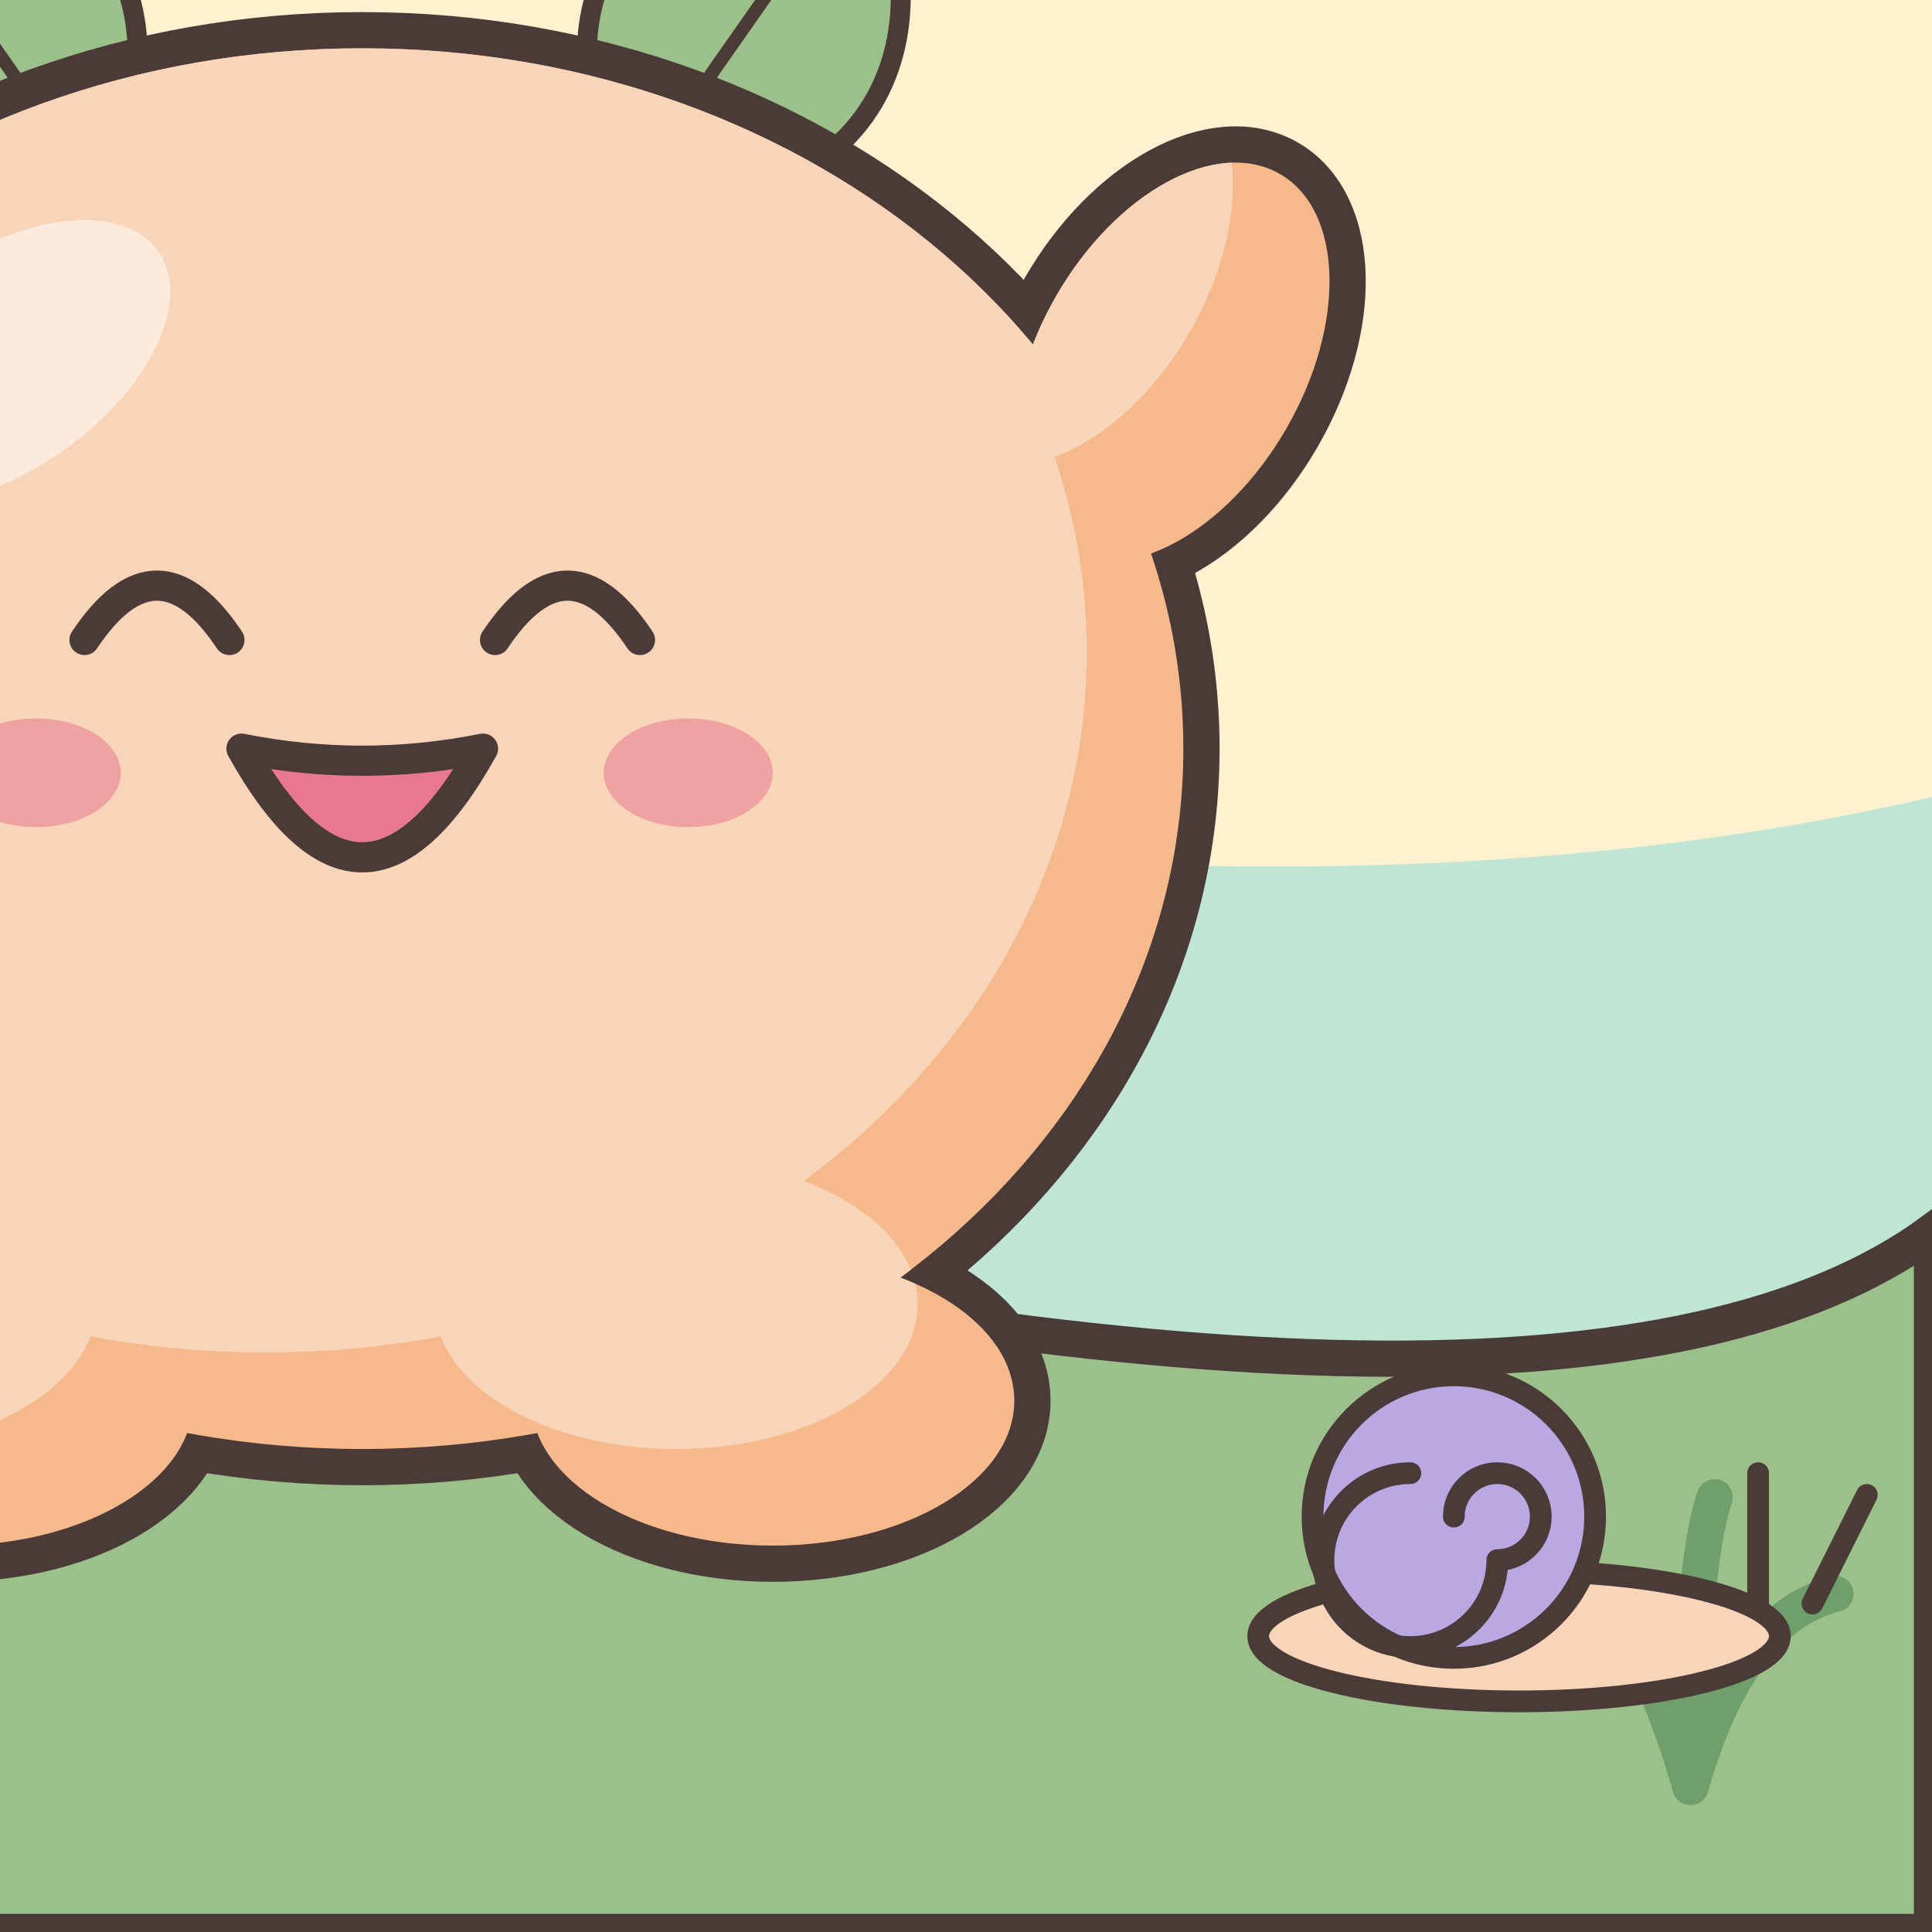
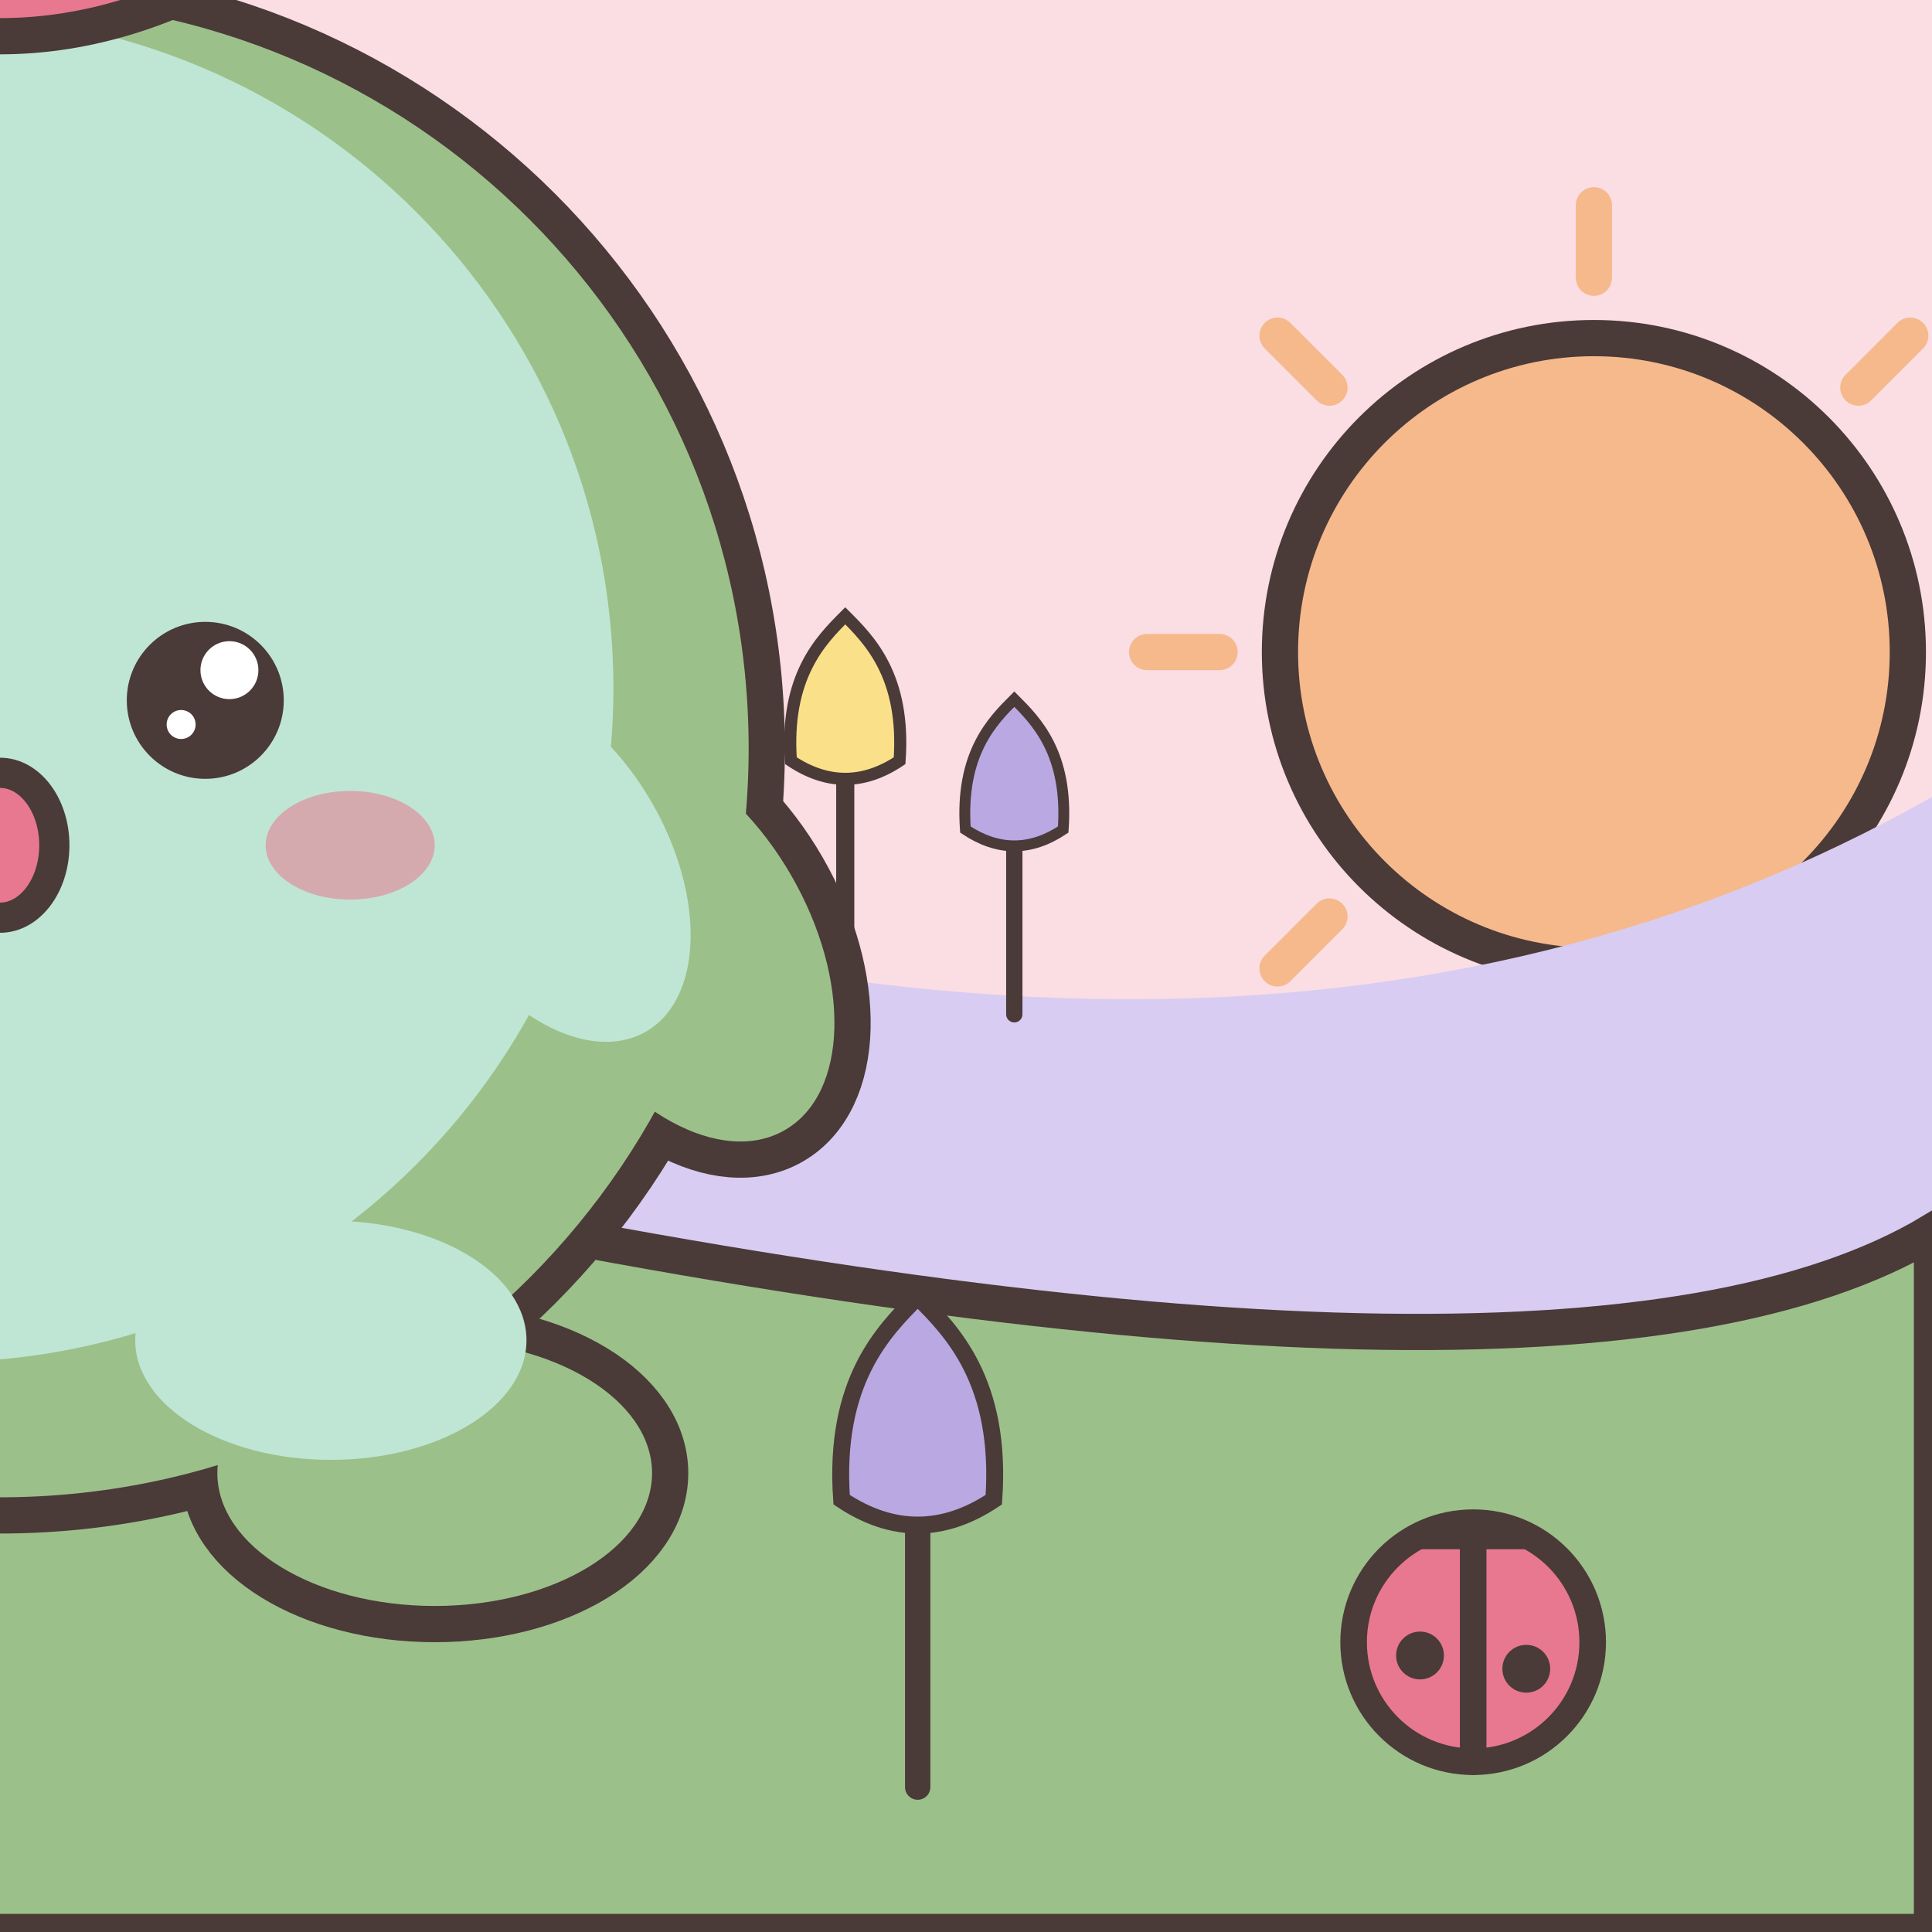
<svg xmlns="http://www.w3.org/2000/svg" width="160" height="160" viewBox="160 160 160 160">
-   <rect width="320" height="320" fill="#fdf1cf" />
-   <g transform="translate(170 72) scale(0.55)">
-     <path transform="translate(-30 -80)" d="M30 80Q14 50 48 48Q58 18 88 36Q118 30 124 58Q148 74 122 82H46Q32 86 30 80Z" fill="#fffaf1" stroke="#4a3a38" stroke-width="3" />
-   </g>
-   <path d="M293.0 46.0L299.0 46.0" fill="none" stroke="#fbe08a" stroke-width="3" stroke-linecap="round" stroke-linejoin="round" />
-   <path d="M286.3 62.3L290.5 66.5" fill="none" stroke="#fbe08a" stroke-width="3" stroke-linecap="round" stroke-linejoin="round" />
-   <path d="M270.0 69.0L270.0 75.0" fill="none" stroke="#fbe08a" stroke-width="3" stroke-linecap="round" stroke-linejoin="round" />
-   <path d="M253.7 62.3L249.5 66.5" fill="none" stroke="#fbe08a" stroke-width="3" stroke-linecap="round" stroke-linejoin="round" />
-   <path d="M247.0 46.0L241.0 46.0" fill="none" stroke="#fbe08a" stroke-width="3" stroke-linecap="round" stroke-linejoin="round" />
-   <path d="M253.7 29.7L249.5 25.5" fill="none" stroke="#fbe08a" stroke-width="3" stroke-linecap="round" stroke-linejoin="round" />
-   <path d="M270.0 23.0L270.0 17.0" fill="none" stroke="#fbe08a" stroke-width="3" stroke-linecap="round" stroke-linejoin="round" />
-   <path d="M286.3 29.7L290.5 25.5" fill="none" stroke="#fbe08a" stroke-width="3" stroke-linecap="round" stroke-linejoin="round" />
-   <circle cx="270" cy="46" r="18" fill="#fbe08a" stroke="#4a3a38" stroke-width="3" />
-   <path d="M0 226Q80 200 170 220T320 226V320H0Z" fill="#bfe6d4" />
-   <path d="M0 262Q90 236 190 260T320 262V320H0Z" fill="#9cc08a" stroke="#4a3a38" stroke-width="3" />
-   <path d="M90 150V290" fill="none" stroke="#4a3a38" stroke-width="3" stroke-linecap="round" stroke-linejoin="round" />
-   <g transform="translate(90 285) rotate(-140) scale(1)">
+   <rect width="320" height="320" fill="#fbdde4" />
+   <path d="M323.0 214.0L329.0 214.0" fill="none" stroke="#f6b98c" stroke-width="3" stroke-linecap="round" stroke-linejoin="round" />
+   <path d="M313.9 235.9L318.2 240.2" fill="none" stroke="#f6b98c" stroke-width="3" stroke-linecap="round" stroke-linejoin="round" />
+   <path d="M292.0 245.0L292.0 251.0" fill="none" stroke="#f6b98c" stroke-width="3" stroke-linecap="round" stroke-linejoin="round" />
+   <path d="M270.1 235.9L265.8 240.2" fill="none" stroke="#f6b98c" stroke-width="3" stroke-linecap="round" stroke-linejoin="round" />
+   <path d="M261.0 214.0L255.0 214.0" fill="none" stroke="#f6b98c" stroke-width="3" stroke-linecap="round" stroke-linejoin="round" />
+   <path d="M270.1 192.1L265.8 187.8" fill="none" stroke="#f6b98c" stroke-width="3" stroke-linecap="round" stroke-linejoin="round" />
+   <path d="M292.0 183.0L292.0 177.0" fill="none" stroke="#f6b98c" stroke-width="3" stroke-linecap="round" stroke-linejoin="round" />
+   <path d="M313.9 192.1L318.2 187.8" fill="none" stroke="#f6b98c" stroke-width="3" stroke-linecap="round" stroke-linejoin="round" />
+   <circle cx="292" cy="214" r="26" fill="#f6b98c" stroke="#4a3a38" stroke-width="3" />
+   <path d="M0 226Q80 190 170 225T320 226V320H0Z" fill="#d8ccf2" />
+   <path d="M0 262Q90 238 190 259T320 262V320H0Z" fill="#9cc08a" stroke="#4a3a38" stroke-width="3" />
+   <path d="M40 320V210" fill="none" stroke="#4a3a38" stroke-width="3" stroke-linecap="round" stroke-linejoin="round" />
+   <g transform="translate(40 295) rotate(-60) scale(0.9)">
    <path d="M0 0C14-30 46-30 62 0C46 30 14 30 0 0Z" fill="#9cc08a" stroke="#4a3a38" stroke-width="3" />
    <path d="M4 0H54" fill="none" stroke="#4a3a38" stroke-width="2" stroke-linecap="round" stroke-linejoin="round" />
  </g>
-   <ellipse cx="90" cy="69" rx="16.2" ry="28.8" fill="#f6b98c" stroke="#4a3a38" stroke-width="3" transform="rotate(15 90 105)" />
-   <ellipse cx="90" cy="69" rx="16.2" ry="28.8" fill="#f6b98c" stroke="#4a3a38" stroke-width="3" transform="rotate(75 90 105)" />
-   <ellipse cx="90" cy="69" rx="16.2" ry="28.8" fill="#f6b98c" stroke="#4a3a38" stroke-width="3" transform="rotate(135 90 105)" />
-   <ellipse cx="90" cy="69" rx="16.2" ry="28.8" fill="#f6b98c" stroke="#4a3a38" stroke-width="3" transform="rotate(195 90 105)" />
-   <ellipse cx="90" cy="69" rx="16.2" ry="28.8" fill="#f6b98c" stroke="#4a3a38" stroke-width="3" transform="rotate(255 90 105)" />
-   <ellipse cx="90" cy="69" rx="16.2" ry="28.8" fill="#f6b98c" stroke="#4a3a38" stroke-width="3" transform="rotate(315 90 105)" />
-   <circle cx="90" cy="105" r="14" fill="#fbe08a" stroke="#4a3a38" stroke-width="3" />
-   <g transform="translate(34 52) scale(1.1)">
-     <ellipse cx="-4" cy="-9" rx="6" ry="4" fill="#fff" stroke="#4a3a38" stroke-width="2" transform="rotate(-25 -4 -9)" />
-     <ellipse cx="5" cy="-9" rx="6" ry="4" fill="#fff" stroke="#4a3a38" stroke-width="2" transform="rotate(25 5 -9)" />
-     <ellipse rx="12" ry="8" fill="#fbe08a" stroke="#4a3a38" stroke-width="2" />
-     <path d="M-3 -7V7M4 -7V7" fill="none" stroke="#4a3a38" stroke-width="2.5" stroke-linecap="round" stroke-linejoin="round" />
-     <circle cx="-8" cy="-1" r="1.7" fill="#4a3a38" />
-   </g>
-   <g transform="translate(262 120) scale(1.1)">
+   <path d="M20 210C18 175 32 160 40 152C50 160 62 175 60 210Q40 224 20 210Z" fill="#f8d5b8" stroke="#4a3a38" stroke-width="3" />
+   <g transform="translate(62 92) scale(1.2)">
    <ellipse cx="-9" cy="-6" rx="10" ry="8" fill="#f4a9bd" stroke="#4a3a38" stroke-width="2" transform="rotate(-25 -9 -6)" />
    <ellipse cx="9" cy="-6" rx="10" ry="8" fill="#f4a9bd" stroke="#4a3a38" stroke-width="2" transform="rotate(25 9 -6)" />
    <ellipse cx="-7" cy="7" rx="7" ry="6" fill="#f6b98c" stroke="#4a3a38" stroke-width="2" />
    <ellipse cx="7" cy="7" rx="7" ry="6" fill="#f6b98c" stroke="#4a3a38" stroke-width="2" />
    <path d="M0 -9V10" fill="none" stroke="#4a3a38" stroke-width="3" stroke-linecap="round" stroke-linejoin="round" />
    <path d="M0 -9Q-4 -17 -8 -17M0 -9Q4 -17 8 -17" fill="none" stroke="#4a3a38" stroke-width="2" stroke-linecap="round" stroke-linejoin="round" />
  </g>
-   <g transform="translate(36 296) scale(1.1)">
-     <path d="M-7 0V-14H7V0Q0 4 -7 0Z" fill="#fffaf1" stroke="#4a3a38" stroke-width="2" />
-     <path d="M-20 -14A20 16 0 0 1 20 -14Z" fill="#e8788f" stroke="#4a3a38" stroke-width="2" />
-     <circle cx="-8" cy="-22" r="3" fill="#fff" />
-     <circle cx="6" cy="-26" r="2.5" fill="#fff" />
-     <circle cx="12" cy="-19" r="2" fill="#fff" />
+   <g transform="translate(262 76) scale(1.1)">
+     <g transform="scale(-1 1)">
+       <path d="M-10 0L-20 -5L-18 4Z" fill="#a9c1e6" stroke="#4a3a38" stroke-width="2" />
+       <ellipse rx="12" ry="8.5" fill="#a9c1e6" stroke="#4a3a38" stroke-width="2" />
+       <circle cx="9" cy="-6" r="6.5" fill="#a9c1e6" stroke="#4a3a38" stroke-width="2" />
+       <path d="M14 -7L21 -4L14 -2Z" fill="#e79c6c" stroke="#4a3a38" stroke-width="2" />
+       <ellipse cx="-2" cy="2" rx="6" ry="4" fill="#f9c6d3" stroke="#4a3a38" stroke-width="2" opacity=".8" />
+       <circle cx="10" cy="-7" r="1.6" fill="#4a3a38" />
+     </g>
  </g>
-   <path d="M60 312q-4-14-10-18M60 312q0-18 2-24M60 312q4-14 12-16" fill="none" stroke="#6f9f6b" stroke-width="3" stroke-linecap="round" stroke-linejoin="round" />
-   <path d="M300 308q-4-14-10-18M300 308q0-18 2-24M300 308q4-14 12-16" fill="none" stroke="#6f9f6b" stroke-width="3" stroke-linecap="round" stroke-linejoin="round" />
-   <g transform="translate(168 176) rotate(-125) scale(0.55)">
-     <path d="M0 0C14-30 46-30 62 0C46 30 14 30 0 0Z" fill="#9cc08a" stroke="#4a3a38" stroke-width="3" />
-     <path d="M4 0H54" fill="none" stroke="#4a3a38" stroke-width="2" stroke-linecap="round" stroke-linejoin="round" />
+   <circle cx="255" cy="126" r="5" fill="#fbe08a" stroke="#4a3a38" stroke-width="3" />
+   <g transform="translate(92 304) scale(0.7)">
+     <path d="M0 0V-34" fill="none" stroke="#4a3a38" stroke-width="3" stroke-linecap="round" stroke-linejoin="round" />
+     <path d="M-9 -34C-10 -48 -4 -54 0 -58C4 -54 10 -48 9 -34Q0 -28 -9 -34Z" fill="#fbe08a" stroke="#4a3a38" stroke-width="2" />
  </g>
-   <g transform="translate(212 176) rotate(-55) scale(0.55)">
-     <path d="M0 0C14-30 46-30 62 0C46 30 14 30 0 0Z" fill="#9cc08a" stroke="#4a3a38" stroke-width="3" />
-     <path d="M4 0H54" fill="none" stroke="#4a3a38" stroke-width="2" stroke-linecap="round" stroke-linejoin="round" />
+   <g transform="translate(236 308) scale(0.7)">
+     <path d="M0 0V-34" fill="none" stroke="#4a3a38" stroke-width="3" stroke-linecap="round" stroke-linejoin="round" />
+     <path d="M-9 -34C-10 -48 -4 -54 0 -58C4 -54 10 -48 9 -34Q0 -28 -9 -34Z" fill="#b9a8e2" stroke="#4a3a38" stroke-width="2" />
+   </g>
+   <g transform="translate(80 196) scale(1)">
+     <ellipse cx="-4" cy="-9" rx="6" ry="4" fill="#fff" stroke="#4a3a38" stroke-width="2" transform="rotate(-25 -4 -9)" />
+     <ellipse cx="5" cy="-9" rx="6" ry="4" fill="#fff" stroke="#4a3a38" stroke-width="2" transform="rotate(25 5 -9)" />
+     <ellipse rx="12" ry="8" fill="#fbe08a" stroke="#4a3a38" stroke-width="2" />
+     <path d="M-3 -7V7M4 -7V7" fill="none" stroke="#4a3a38" stroke-width="2.5" stroke-linecap="round" stroke-linejoin="round" />
+     <circle cx="-8" cy="-1" r="1.7" fill="#4a3a38" />
  </g>
  <g stroke="#4a3a38" stroke-width="6" stroke-linejoin="round" fill="#4a3a38">
-     <ellipse cx="190" cy="222" rx="68" ry="58" />
-     <ellipse cx="156" cy="276" rx="20" ry="12" />
-     <ellipse cx="224" cy="276" rx="20" ry="12" />
-     <ellipse cx="128" cy="216" rx="11" ry="18" transform="rotate(50 128 216)" />
-     <ellipse cx="257" cy="190" rx="11" ry="18" transform="rotate(30 257 190)" />
+     <circle cx="160" cy="222" r="62" />
+     <ellipse cx="124" cy="282" rx="18" ry="11" />
+     <ellipse cx="196" cy="282" rx="18" ry="11" />
+     <ellipse cx="104" cy="236" rx="11" ry="18" transform="rotate(25 104 236)" />
+     <ellipse cx="216" cy="238" rx="11" ry="18" transform="rotate(-30 216 238)" />
  </g>
-   <clipPath id="pip">
-     <ellipse cx="190" cy="222" rx="68" ry="58" />
-     <ellipse cx="156" cy="276" rx="20" ry="12" />
-     <ellipse cx="224" cy="276" rx="20" ry="12" />
-     <ellipse cx="128" cy="216" rx="11" ry="18" transform="rotate(50 128 216)" />
-     <ellipse cx="257" cy="190" rx="11" ry="18" transform="rotate(30 257 190)" />
-   </clipPath>
-   <g clip-path="url(#pip)">
-     <rect width="320" height="320" fill="#f6b98c" />
-     <g transform="translate(-8 -8)" fill="#f8d5b8">
-       <ellipse cx="190" cy="222" rx="68" ry="58" />
-       <ellipse cx="156" cy="276" rx="20" ry="12" />
-       <ellipse cx="224" cy="276" rx="20" ry="12" />
-       <ellipse cx="128" cy="216" rx="11" ry="18" transform="rotate(50 128 216)" />
-       <ellipse cx="257" cy="190" rx="11" ry="18" transform="rotate(30 257 190)" />
-     </g>
-     <ellipse cx="160" cy="190" rx="16" ry="9" fill="#fff" opacity=".5" transform="rotate(-35 160 190)" />
+   <g fill="#9cc08a">
+     <circle cx="160" cy="222" r="62" />
+     <ellipse cx="124" cy="282" rx="18" ry="11" />
+     <ellipse cx="196" cy="282" rx="18" ry="11" />
+     <ellipse cx="104" cy="236" rx="11" ry="18" transform="rotate(25 104 236)" />
+     <ellipse cx="216" cy="238" rx="11" ry="18" transform="rotate(-30 216 238)" />
  </g>
-   <path d="M167 213Q173 204 179 213" fill="none" stroke="#4a3a38" stroke-width="2.5" stroke-linecap="round" stroke-linejoin="round" />
-   <path d="M201 213Q207 204 213 213" fill="none" stroke="#4a3a38" stroke-width="2.5" stroke-linecap="round" stroke-linejoin="round" />
-   <ellipse cx="163" cy="224" rx="7" ry="4.5" fill="#e8788f" opacity=".55" />
-   <ellipse cx="217" cy="224" rx="7" ry="4.5" fill="#e8788f" opacity=".55" />
-   <path d="M180 222Q190 224 200 222Q190 240 180 222Z" fill="#e8788f" stroke="#4a3a38" stroke-width="2.5" stroke-linejoin="round" />
-   <g transform="translate(110 196) scale(1)">
-     <g transform="rotate(-15)">
-       <path d="M-12 2L-28 12" fill="none" stroke="#4a3a38" stroke-width="4" stroke-linecap="round" stroke-linejoin="round" />
-       <ellipse cx="-29" cy="13" rx="3" ry="5" fill="#8fb0dd" stroke="#4a3a38" stroke-width="2" />
-       <path d="M12 -5Q24 -2 12 9" fill="none" stroke="#4a3a38" stroke-width="3" stroke-linecap="round" stroke-linejoin="round" />
-       <rect x="-12" y="-10" width="24" height="20" rx="5" fill="#a9c1e6" stroke="#4a3a38" stroke-width="2" />
-       <path d="M-8 -4H8" fill="none" stroke="#fff" stroke-width="2" stroke-linecap="round" stroke-linejoin="round" />
-     </g>
+   <g fill="#bfe6d4" transform="translate(11.0 17.2) scale(0.9)">
+     <circle cx="160" cy="222" r="62" />
+     <ellipse cx="124" cy="282" rx="18" ry="11" />
+     <ellipse cx="196" cy="282" rx="18" ry="11" />
+     <ellipse cx="104" cy="236" rx="11" ry="18" transform="rotate(25 104 236)" />
+     <ellipse cx="216" cy="238" rx="11" ry="18" transform="rotate(-30 216 238)" />
  </g>
-   <path d="M78 212.6Q81 218 78 221Q75 218 78 212.6Z" fill="#a9c1e6" stroke="#4a3a38" stroke-width="2" />
-   <path d="M74 227.32Q76.6 232 74 234.6Q71.4 232 74 227.32Z" fill="#a9c1e6" stroke="#4a3a38" stroke-width="2" />
-   <path d="M84 238.04Q86.2 242 84 244.2Q81.8 242 84 238.04Z" fill="#a9c1e6" stroke="#4a3a38" stroke-width="2" />
-   <g transform="translate(284 300) scale(0.9)">
-     <ellipse cx="2" cy="-5" rx="24" ry="6" fill="#f8d5b8" stroke="#4a3a38" stroke-width="2" />
-     <path d="M24 -8V-20M29 -8L34 -18" fill="none" stroke="#4a3a38" stroke-width="2" stroke-linecap="round" stroke-linejoin="round" />
-     <circle cx="-4" cy="-16" r="13" fill="#b9a8e2" stroke="#4a3a38" stroke-width="2" />
-     <path d="M-4 -16a4 4 0 1 1 4 4a8 8 0 1 1-8-8" fill="none" stroke="#4a3a38" stroke-width="2" stroke-linecap="round" stroke-linejoin="round" />
+   <ellipse cx="130" cy="185" rx="16" ry="9" fill="#fff" opacity=".5" transform="rotate(-35 130 185)" />
+   <path d="M138 156C136 132 150 120 160 112C170 120 184 132 182 156Q160 170 138 156Z" fill="#e8788f" stroke="#4a3a38" stroke-width="3" />
+   <g transform="translate(184 108) scale(0.7)">
+     <ellipse cx="-9" cy="-6" rx="10" ry="8" fill="#a9c1e6" stroke="#4a3a38" stroke-width="2" transform="rotate(-25 -9 -6)" />
+     <ellipse cx="9" cy="-6" rx="10" ry="8" fill="#a9c1e6" stroke="#4a3a38" stroke-width="2" transform="rotate(25 9 -6)" />
+     <ellipse cx="-7" cy="7" rx="7" ry="6" fill="#d8ccf2" stroke="#4a3a38" stroke-width="2" />
+     <ellipse cx="7" cy="7" rx="7" ry="6" fill="#d8ccf2" stroke="#4a3a38" stroke-width="2" />
+     <path d="M0 -9V10" fill="none" stroke="#4a3a38" stroke-width="3" stroke-linecap="round" stroke-linejoin="round" />
+     <path d="M0 -9Q-4 -17 -8 -17M0 -9Q4 -17 8 -17" fill="none" stroke="#4a3a38" stroke-width="2" stroke-linecap="round" stroke-linejoin="round" />
+   </g>
+   <circle cx="143" cy="218" r="6.5" fill="#4a3a38" />
+   <circle cx="145" cy="215.5" r="2.4" fill="#fff" />
+   <circle cx="141" cy="220" r="1.2" fill="#fff" />
+   <circle cx="177" cy="218" r="6.5" fill="#4a3a38" />
+   <circle cx="179" cy="215.5" r="2.4" fill="#fff" />
+   <circle cx="175" cy="220" r="1.2" fill="#fff" />
+   <ellipse cx="131" cy="230" rx="7" ry="4.5" fill="#e8788f" opacity=".55" />
+   <ellipse cx="189" cy="230" rx="7" ry="4.5" fill="#e8788f" opacity=".55" />
+   <ellipse cx="160" cy="230" rx="4.5" ry="6" fill="#e8788f" stroke="#4a3a38" stroke-width="2.5" />
+   <g transform="translate(230 240) scale(0.5)">
+     <path d="M0 0V-34" fill="none" stroke="#4a3a38" stroke-width="3" stroke-linecap="round" stroke-linejoin="round" />
+     <path d="M-9 -34C-10 -48 -4 -54 0 -58C4 -54 10 -48 9 -34Q0 -28 -9 -34Z" fill="#fbe08a" stroke="#4a3a38" stroke-width="2" />
+   </g>
+   <g transform="translate(244 244) scale(0.45)">
+     <path d="M0 0V-34" fill="none" stroke="#4a3a38" stroke-width="3" stroke-linecap="round" stroke-linejoin="round" />
+     <path d="M-9 -34C-10 -48 -4 -54 0 -58C4 -54 10 -48 9 -34Q0 -28 -9 -34Z" fill="#b9a8e2" stroke="#4a3a38" stroke-width="2" />
+   </g>
+   <g transform="translate(282 296) scale(1.1)">
+     <circle r="9" fill="#e8788f" stroke="#4a3a38" stroke-width="2" />
+     <path d="M-6 -7a8 8 0 0 1 12 0Z" fill="#4a3a38" />
+     <path d="M0 -7V9" fill="none" stroke="#4a3a38" stroke-width="2" stroke-linecap="round" stroke-linejoin="round" />
+     <circle cx="-4" cy="1" r="1.8" fill="#4a3a38" />
+     <circle cx="4" cy="2" r="1.8" fill="#4a3a38" />
  </g>
</svg>
